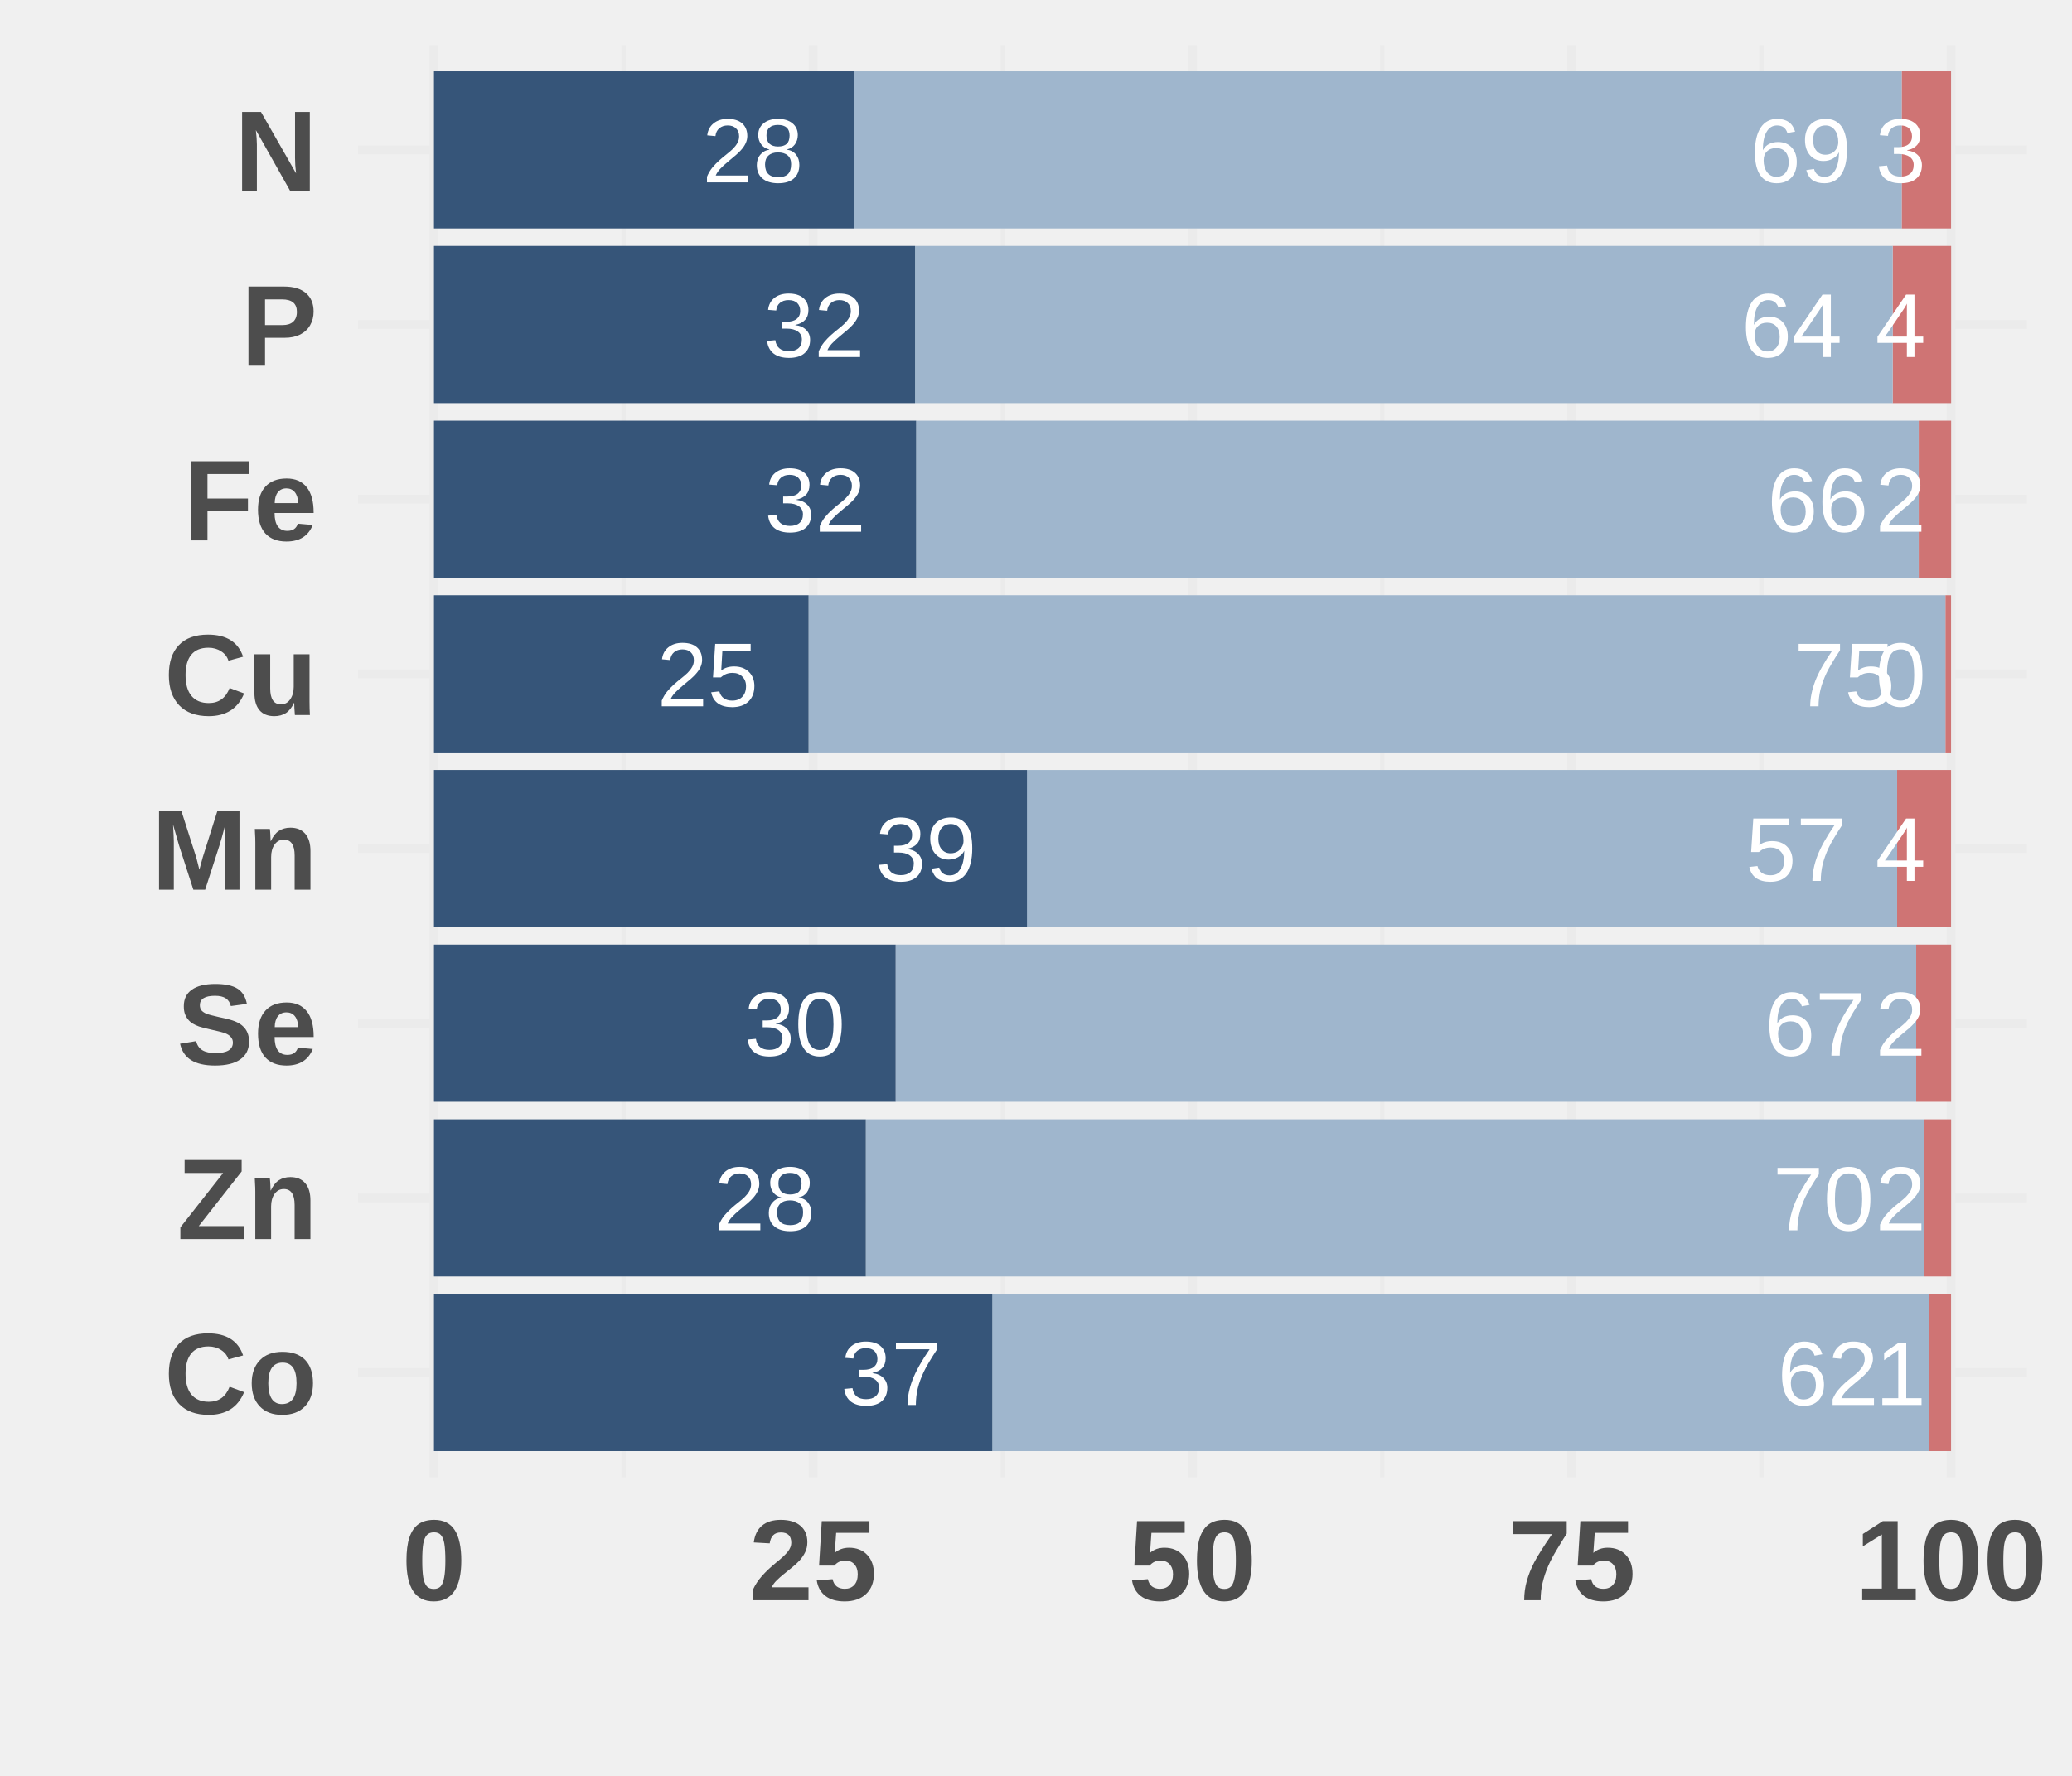
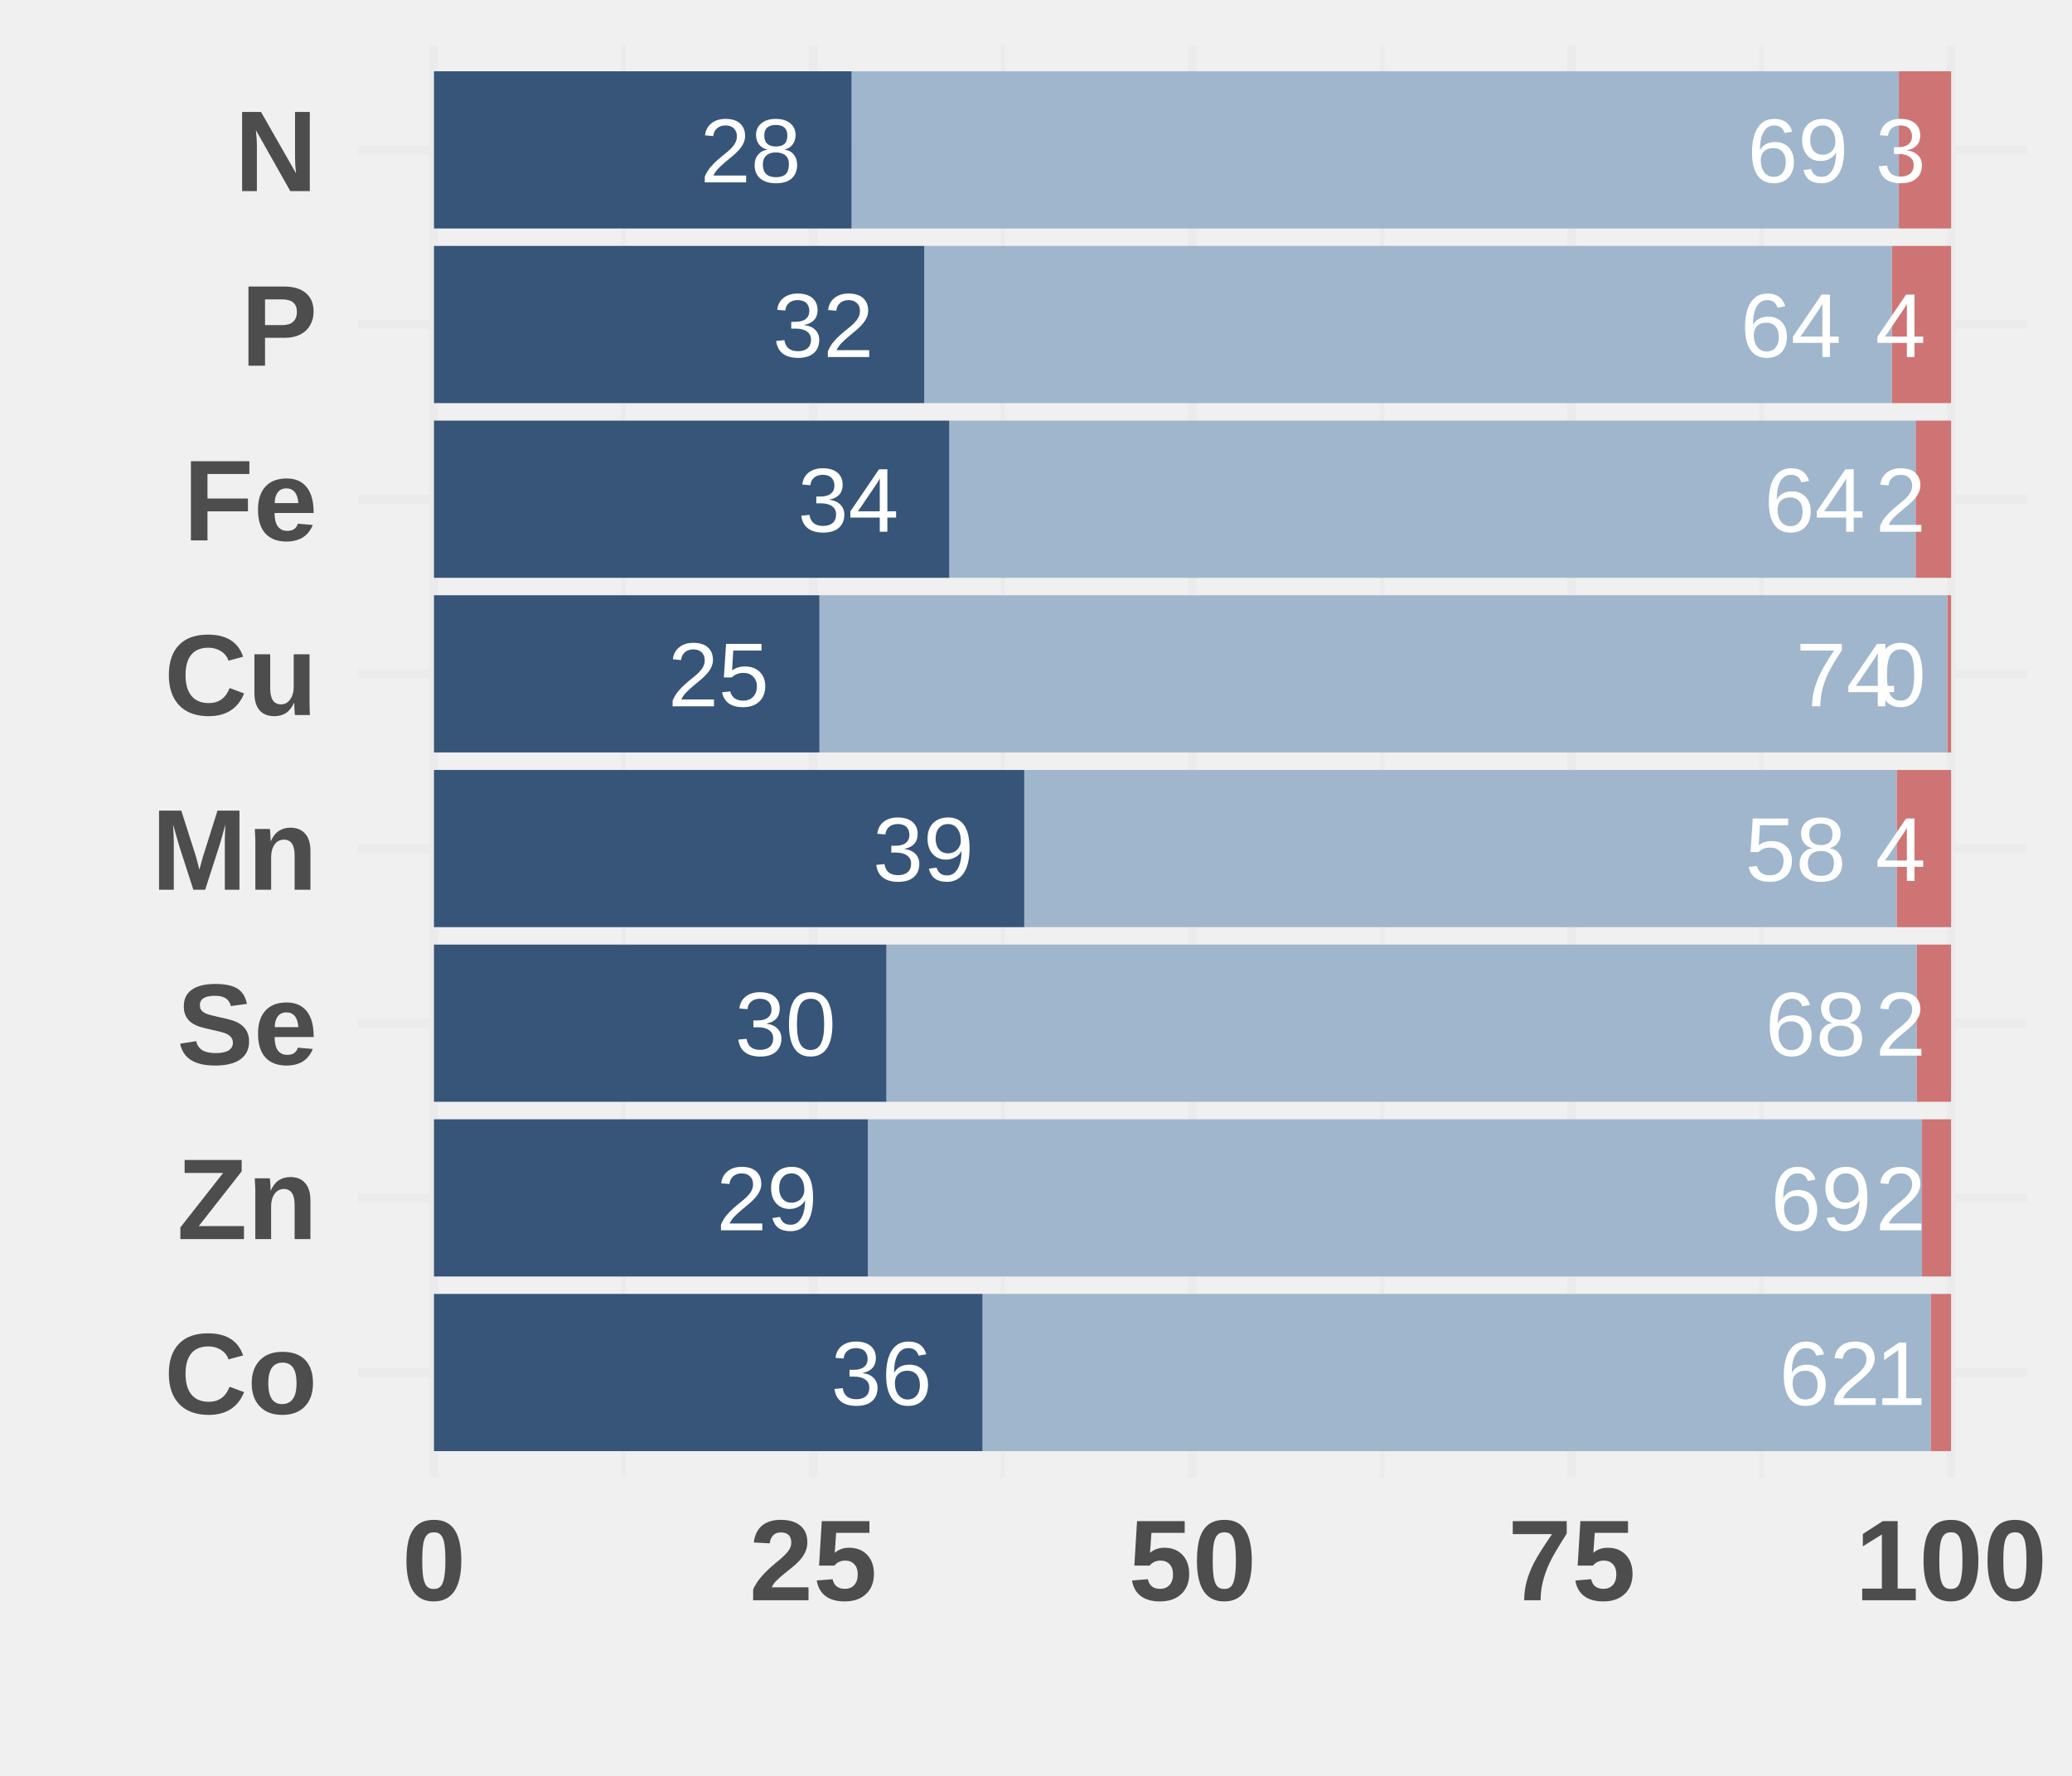
<svg xmlns="http://www.w3.org/2000/svg" class="svglite" width="252.00pt" height="216.00pt" viewBox="0 0 252.00 216.00">
  <defs>
    <style type="text/css">
    .svglite line, .svglite polyline, .svglite polygon, .svglite path, .svglite rect, .svglite circle {
      fill: none;
      stroke: #000000;
      stroke-linecap: round;
      stroke-linejoin: round;
      stroke-miterlimit: 10.00;
    }
    .svglite text {
      white-space: pre;
    }
  </style>
  </defs>
  <rect width="100%" height="100%" style="stroke: none; fill: none;" />
  <defs>
    <clipPath id="cpMC4wMHwyNTIuMDB8MC4wMHwyMTYuMDA=">
      <rect x="0.00" y="0.00" width="252.00" height="216.00" />
    </clipPath>
  </defs>
  <g clip-path="url(#cpMC4wMHwyNTIuMDB8MC4wMHwyMTYuMDA=)">
</g>
  <defs>
    <clipPath id="cpNDMuNTV8MjQ2LjUyfDUuNDh8MTc5LjY5">
      <rect x="43.55" y="5.48" width="202.97" height="174.21" />
    </clipPath>
  </defs>
  <g clip-path="url(#cpNDMuNTV8MjQ2LjUyfDUuNDh8MTc5LjY5)">
    <polyline points="75.84,179.69 75.84,5.48 " style="stroke-width: 0.53; stroke: #EBEBEB; stroke-linecap: butt;" />
    <polyline points="121.97,179.69 121.97,5.48 " style="stroke-width: 0.53; stroke: #EBEBEB; stroke-linecap: butt;" />
    <polyline points="168.10,179.69 168.10,5.48 " style="stroke-width: 0.53; stroke: #EBEBEB; stroke-linecap: butt;" />
    <polyline points="214.23,179.69 214.23,5.48 " style="stroke-width: 0.53; stroke: #EBEBEB; stroke-linecap: butt;" />
    <polyline points="43.55,166.94 246.52,166.94 " style="stroke-width: 1.07; stroke: #EBEBEB; stroke-linecap: butt;" />
    <polyline points="43.55,145.70 246.52,145.70 " style="stroke-width: 1.07; stroke: #EBEBEB; stroke-linecap: butt;" />
    <polyline points="43.55,124.45 246.52,124.45 " style="stroke-width: 1.07; stroke: #EBEBEB; stroke-linecap: butt;" />
    <polyline points="43.55,103.21 246.52,103.21 " style="stroke-width: 1.07; stroke: #EBEBEB; stroke-linecap: butt;" />
    <polyline points="43.55,81.96 246.52,81.96 " style="stroke-width: 1.07; stroke: #EBEBEB; stroke-linecap: butt;" />
    <polyline points="43.55,60.72 246.52,60.72 " style="stroke-width: 1.07; stroke: #EBEBEB; stroke-linecap: butt;" />
    <polyline points="43.55,39.47 246.52,39.47 " style="stroke-width: 1.07; stroke: #EBEBEB; stroke-linecap: butt;" />
    <polyline points="43.55,18.23 246.52,18.23 " style="stroke-width: 1.07; stroke: #EBEBEB; stroke-linecap: butt;" />
    <polyline points="52.78,179.69 52.78,5.48 " style="stroke-width: 1.07; stroke: #EBEBEB; stroke-linecap: butt;" />
    <polyline points="98.90,179.69 98.90,5.48 " style="stroke-width: 1.07; stroke: #EBEBEB; stroke-linecap: butt;" />
    <polyline points="145.03,179.69 145.03,5.48 " style="stroke-width: 1.07; stroke: #EBEBEB; stroke-linecap: butt;" />
    <polyline points="191.16,179.69 191.16,5.48 " style="stroke-width: 1.07; stroke: #EBEBEB; stroke-linecap: butt;" />
    <polyline points="237.29,179.69 237.29,5.48 " style="stroke-width: 1.07; stroke: #EBEBEB; stroke-linecap: butt;" />
-     <rect x="231.28" y="8.67" width="6.01" height="19.12" style="stroke-width: 1.07; stroke: none; stroke-linecap: square; stroke-linejoin: miter; fill: #CF7474;" />
-     <rect x="230.19" y="29.91" width="7.11" height="19.12" style="stroke-width: 1.07; stroke: none; stroke-linecap: square; stroke-linejoin: miter; fill: #CF7474;" />
-     <rect x="233.36" y="51.16" width="3.94" height="19.12" style="stroke-width: 1.07; stroke: none; stroke-linecap: square; stroke-linejoin: miter; fill: #CF7474;" />
-     <rect x="236.60" y="72.40" width="0.69" height="19.12" style="stroke-width: 1.07; stroke: none; stroke-linecap: square; stroke-linejoin: miter; fill: #CF7474;" />
-     <rect x="230.73" y="93.65" width="6.56" height="19.12" style="stroke-width: 1.07; stroke: none; stroke-linecap: square; stroke-linejoin: miter; fill: #CF7474;" />
-     <rect x="233.05" y="114.89" width="4.25" height="19.12" style="stroke-width: 1.07; stroke: none; stroke-linecap: square; stroke-linejoin: miter; fill: #CF7474;" />
-     <rect x="234.04" y="136.14" width="3.26" height="19.12" style="stroke-width: 1.07; stroke: none; stroke-linecap: square; stroke-linejoin: miter; fill: #CF7474;" />
-     <rect x="234.59" y="157.38" width="2.70" height="19.12" style="stroke-width: 1.07; stroke: none; stroke-linecap: square; stroke-linejoin: miter; fill: #CF7474;" />
-     <rect x="103.83" y="8.67" width="127.45" height="19.12" style="stroke-width: 1.07; stroke: none; stroke-linecap: square; stroke-linejoin: miter; fill: #9FB6CD;" />
-     <rect x="111.29" y="29.91" width="118.90" height="19.12" style="stroke-width: 1.07; stroke: none; stroke-linecap: square; stroke-linejoin: miter; fill: #9FB6CD;" />
-     <rect x="111.41" y="51.16" width="121.94" height="19.12" style="stroke-width: 1.07; stroke: none; stroke-linecap: square; stroke-linejoin: miter; fill: #9FB6CD;" />
-     <rect x="98.33" y="72.40" width="138.27" height="19.12" style="stroke-width: 1.07; stroke: none; stroke-linecap: square; stroke-linejoin: miter; fill: #9FB6CD;" />
-     <rect x="124.89" y="93.65" width="105.84" height="19.12" style="stroke-width: 1.07; stroke: none; stroke-linecap: square; stroke-linejoin: miter; fill: #9FB6CD;" />
-     <rect x="108.92" y="114.89" width="124.13" height="19.12" style="stroke-width: 1.07; stroke: none; stroke-linecap: square; stroke-linejoin: miter; fill: #9FB6CD;" />
-     <rect x="105.29" y="136.14" width="128.74" height="19.12" style="stroke-width: 1.07; stroke: none; stroke-linecap: square; stroke-linejoin: miter; fill: #9FB6CD;" />
-     <rect x="120.67" y="157.38" width="113.92" height="19.12" style="stroke-width: 1.07; stroke: none; stroke-linecap: square; stroke-linejoin: miter; fill: #9FB6CD;" />
-     <rect x="52.78" y="8.67" width="51.06" height="19.12" style="stroke-width: 1.07; stroke: none; stroke-linecap: square; stroke-linejoin: miter; fill: #365579;" />
-     <rect x="52.78" y="29.91" width="58.51" height="19.12" style="stroke-width: 1.07; stroke: none; stroke-linecap: square; stroke-linejoin: miter; fill: #365579;" />
-     <rect x="52.78" y="51.16" width="58.64" height="19.12" style="stroke-width: 1.07; stroke: none; stroke-linecap: square; stroke-linejoin: miter; fill: #365579;" />
-     <rect x="52.78" y="72.40" width="45.56" height="19.12" style="stroke-width: 1.07; stroke: none; stroke-linecap: square; stroke-linejoin: miter; fill: #365579;" />
-     <rect x="52.78" y="93.65" width="72.12" height="19.12" style="stroke-width: 1.07; stroke: none; stroke-linecap: square; stroke-linejoin: miter; fill: #365579;" />
-     <rect x="52.78" y="114.89" width="56.15" height="19.12" style="stroke-width: 1.07; stroke: none; stroke-linecap: square; stroke-linejoin: miter; fill: #365579;" />
-     <rect x="52.78" y="136.14" width="52.52" height="19.12" style="stroke-width: 1.07; stroke: none; stroke-linecap: square; stroke-linejoin: miter; fill: #365579;" />
-     <rect x="52.78" y="157.38" width="67.90" height="19.12" style="stroke-width: 1.07; stroke: none; stroke-linecap: square; stroke-linejoin: miter; fill: #365579;" />
+     <rect x="230.94" y="8.67" width="6.36" height="19.12" style="stroke-width: 1.07; stroke: none; stroke-linecap: square; stroke-linejoin: miter; fill: #CF7474;" />
+     <rect x="230.08" y="29.91" width="7.21" height="19.12" style="stroke-width: 1.07; stroke: none; stroke-linecap: square; stroke-linejoin: miter; fill: #CF7474;" />
+     <rect x="232.98" y="51.16" width="4.32" height="19.12" style="stroke-width: 1.07; stroke: none; stroke-linecap: square; stroke-linejoin: miter; fill: #CF7474;" />
+     <rect x="236.83" y="72.40" width="0.47" height="19.12" style="stroke-width: 1.07; stroke: none; stroke-linecap: square; stroke-linejoin: miter; fill: #CF7474;" />
+     <rect x="230.67" y="93.65" width="6.63" height="19.12" style="stroke-width: 1.07; stroke: none; stroke-linecap: square; stroke-linejoin: miter; fill: #CF7474;" />
+     <rect x="233.09" y="114.89" width="4.20" height="19.12" style="stroke-width: 1.07; stroke: none; stroke-linecap: square; stroke-linejoin: miter; fill: #CF7474;" />
+     <rect x="233.76" y="136.14" width="3.53" height="19.12" style="stroke-width: 1.07; stroke: none; stroke-linecap: square; stroke-linejoin: miter; fill: #CF7474;" />
+     <rect x="234.80" y="157.38" width="2.49" height="19.12" style="stroke-width: 1.07; stroke: none; stroke-linecap: square; stroke-linejoin: miter; fill: #CF7474;" />
+     <rect x="103.56" y="8.67" width="127.38" height="19.12" style="stroke-width: 1.07; stroke: none; stroke-linecap: square; stroke-linejoin: miter; fill: #9FB6CD;" />
+     <rect x="112.39" y="29.91" width="117.69" height="19.12" style="stroke-width: 1.07; stroke: none; stroke-linecap: square; stroke-linejoin: miter; fill: #9FB6CD;" />
+     <rect x="115.45" y="51.16" width="117.53" height="19.12" style="stroke-width: 1.07; stroke: none; stroke-linecap: square; stroke-linejoin: miter; fill: #9FB6CD;" />
+     <rect x="99.65" y="72.40" width="137.17" height="19.12" style="stroke-width: 1.07; stroke: none; stroke-linecap: square; stroke-linejoin: miter; fill: #9FB6CD;" />
+     <rect x="124.56" y="93.65" width="106.10" height="19.12" style="stroke-width: 1.07; stroke: none; stroke-linecap: square; stroke-linejoin: miter; fill: #9FB6CD;" />
+     <rect x="107.79" y="114.89" width="125.30" height="19.12" style="stroke-width: 1.07; stroke: none; stroke-linecap: square; stroke-linejoin: miter; fill: #9FB6CD;" />
+     <rect x="105.53" y="136.14" width="128.23" height="19.12" style="stroke-width: 1.07; stroke: none; stroke-linecap: square; stroke-linejoin: miter; fill: #9FB6CD;" />
+     <rect x="119.48" y="157.38" width="115.32" height="19.12" style="stroke-width: 1.07; stroke: none; stroke-linecap: square; stroke-linejoin: miter; fill: #9FB6CD;" />
+     <rect x="52.78" y="8.67" width="50.79" height="19.12" style="stroke-width: 1.07; stroke: none; stroke-linecap: square; stroke-linejoin: miter; fill: #365579;" />
+     <rect x="52.78" y="29.91" width="59.62" height="19.12" style="stroke-width: 1.07; stroke: none; stroke-linecap: square; stroke-linejoin: miter; fill: #365579;" />
+     <rect x="52.78" y="51.16" width="62.67" height="19.12" style="stroke-width: 1.07; stroke: none; stroke-linecap: square; stroke-linejoin: miter; fill: #365579;" />
+     <rect x="52.78" y="72.40" width="46.88" height="19.12" style="stroke-width: 1.07; stroke: none; stroke-linecap: square; stroke-linejoin: miter; fill: #365579;" />
+     <rect x="52.78" y="93.65" width="71.79" height="19.12" style="stroke-width: 1.07; stroke: none; stroke-linecap: square; stroke-linejoin: miter; fill: #365579;" />
+     <rect x="52.78" y="114.89" width="55.02" height="19.12" style="stroke-width: 1.07; stroke: none; stroke-linecap: square; stroke-linejoin: miter; fill: #365579;" />
+     <rect x="52.78" y="136.14" width="52.76" height="19.12" style="stroke-width: 1.07; stroke: none; stroke-linecap: square; stroke-linejoin: miter; fill: #365579;" />
+     <rect x="52.78" y="157.38" width="66.71" height="19.12" style="stroke-width: 1.07; stroke: none; stroke-linecap: square; stroke-linejoin: miter; fill: #365579;" />
    <text x="234.23" y="22.18" text-anchor="end" style="font-size: 11.04px;fill: #FFFFFF; font-family: &quot;Arial&quot;;" textLength="6.13px" lengthAdjust="spacingAndGlyphs">3</text>
    <text x="234.23" y="43.42" text-anchor="end" style="font-size: 11.04px;fill: #FFFFFF; font-family: &quot;Arial&quot;;" textLength="6.13px" lengthAdjust="spacingAndGlyphs">4</text>
    <text x="234.23" y="64.67" text-anchor="end" style="font-size: 11.04px;fill: #FFFFFF; font-family: &quot;Arial&quot;;" textLength="6.13px" lengthAdjust="spacingAndGlyphs">2</text>
    <text x="234.23" y="85.91" text-anchor="end" style="font-size: 11.04px;fill: #FFFFFF; font-family: &quot;Arial&quot;;" textLength="6.13px" lengthAdjust="spacingAndGlyphs">0</text>
    <text x="234.23" y="107.15" text-anchor="end" style="font-size: 11.04px;fill: #FFFFFF; font-family: &quot;Arial&quot;;" textLength="6.13px" lengthAdjust="spacingAndGlyphs">4</text>
    <text x="234.23" y="128.40" text-anchor="end" style="font-size: 11.04px;fill: #FFFFFF; font-family: &quot;Arial&quot;;" textLength="6.13px" lengthAdjust="spacingAndGlyphs">2</text>
    <text x="234.23" y="149.64" text-anchor="end" style="font-size: 11.04px;fill: #FFFFFF; font-family: &quot;Arial&quot;;" textLength="6.13px" lengthAdjust="spacingAndGlyphs">2</text>
    <text x="234.23" y="170.89" text-anchor="end" style="font-size: 11.04px;fill: #FFFFFF; font-family: &quot;Arial&quot;;" textLength="6.13px" lengthAdjust="spacingAndGlyphs">1</text>
-     <text x="225.15" y="22.18" text-anchor="end" style="font-size: 11.04px;fill: #FFFFFF; font-family: &quot;Arial&quot;;" textLength="12.27px" lengthAdjust="spacingAndGlyphs">69</text>
-     <text x="224.06" y="43.42" text-anchor="end" style="font-size: 11.04px;fill: #FFFFFF; font-family: &quot;Arial&quot;;" textLength="12.27px" lengthAdjust="spacingAndGlyphs">64</text>
-     <text x="227.22" y="64.67" text-anchor="end" style="font-size: 11.04px;fill: #FFFFFF; font-family: &quot;Arial&quot;;" textLength="12.27px" lengthAdjust="spacingAndGlyphs">66</text>
-     <text x="230.47" y="85.91" text-anchor="end" style="font-size: 11.04px;fill: #FFFFFF; font-family: &quot;Arial&quot;;" textLength="12.27px" lengthAdjust="spacingAndGlyphs">75</text>
-     <text x="224.60" y="107.15" text-anchor="end" style="font-size: 11.04px;fill: #FFFFFF; font-family: &quot;Arial&quot;;" textLength="12.27px" lengthAdjust="spacingAndGlyphs">57</text>
-     <text x="226.91" y="128.40" text-anchor="end" style="font-size: 11.04px;fill: #FFFFFF; font-family: &quot;Arial&quot;;" textLength="12.27px" lengthAdjust="spacingAndGlyphs">67</text>
-     <text x="227.90" y="149.64" text-anchor="end" style="font-size: 11.04px;fill: #FFFFFF; font-family: &quot;Arial&quot;;" textLength="12.27px" lengthAdjust="spacingAndGlyphs">70</text>
-     <text x="228.46" y="170.89" text-anchor="end" style="font-size: 11.04px;fill: #FFFFFF; font-family: &quot;Arial&quot;;" textLength="12.27px" lengthAdjust="spacingAndGlyphs">62</text>
-     <text x="97.70" y="22.18" text-anchor="end" style="font-size: 11.04px;fill: #FFFFFF; font-family: &quot;Arial&quot;;" textLength="12.27px" lengthAdjust="spacingAndGlyphs">28</text>
-     <text x="105.15" y="43.42" text-anchor="end" style="font-size: 11.04px;fill: #FFFFFF; font-family: &quot;Arial&quot;;" textLength="12.27px" lengthAdjust="spacingAndGlyphs">32</text>
-     <text x="105.28" y="64.67" text-anchor="end" style="font-size: 11.04px;fill: #FFFFFF; font-family: &quot;Arial&quot;;" textLength="12.27px" lengthAdjust="spacingAndGlyphs">32</text>
-     <text x="92.20" y="85.91" text-anchor="end" style="font-size: 11.04px;fill: #FFFFFF; font-family: &quot;Arial&quot;;" textLength="12.27px" lengthAdjust="spacingAndGlyphs">25</text>
-     <text x="118.76" y="107.15" text-anchor="end" style="font-size: 11.04px;fill: #FFFFFF; font-family: &quot;Arial&quot;;" textLength="12.27px" lengthAdjust="spacingAndGlyphs">39</text>
-     <text x="102.79" y="128.40" text-anchor="end" style="font-size: 11.04px;fill: #FFFFFF; font-family: &quot;Arial&quot;;" textLength="12.27px" lengthAdjust="spacingAndGlyphs">30</text>
-     <text x="99.16" y="149.64" text-anchor="end" style="font-size: 11.04px;fill: #FFFFFF; font-family: &quot;Arial&quot;;" textLength="12.27px" lengthAdjust="spacingAndGlyphs">28</text>
-     <text x="114.54" y="170.89" text-anchor="end" style="font-size: 11.04px;fill: #FFFFFF; font-family: &quot;Arial&quot;;" textLength="12.27px" lengthAdjust="spacingAndGlyphs">37</text>
+     <text x="224.80" y="22.18" text-anchor="end" style="font-size: 11.04px;fill: #FFFFFF; font-family: &quot;Arial&quot;;" textLength="12.27px" lengthAdjust="spacingAndGlyphs">69</text>
+     <text x="223.95" y="43.42" text-anchor="end" style="font-size: 11.04px;fill: #FFFFFF; font-family: &quot;Arial&quot;;" textLength="12.27px" lengthAdjust="spacingAndGlyphs">64</text>
+     <text x="226.84" y="64.67" text-anchor="end" style="font-size: 11.04px;fill: #FFFFFF; font-family: &quot;Arial&quot;;" textLength="12.27px" lengthAdjust="spacingAndGlyphs">64</text>
+     <text x="230.69" y="85.91" text-anchor="end" style="font-size: 11.04px;fill: #FFFFFF; font-family: &quot;Arial&quot;;" textLength="12.27px" lengthAdjust="spacingAndGlyphs">74</text>
+     <text x="224.53" y="107.15" text-anchor="end" style="font-size: 11.04px;fill: #FFFFFF; font-family: &quot;Arial&quot;;" textLength="12.27px" lengthAdjust="spacingAndGlyphs">58</text>
+     <text x="226.96" y="128.40" text-anchor="end" style="font-size: 11.04px;fill: #FFFFFF; font-family: &quot;Arial&quot;;" textLength="12.27px" lengthAdjust="spacingAndGlyphs">68</text>
+     <text x="227.63" y="149.64" text-anchor="end" style="font-size: 11.04px;fill: #FFFFFF; font-family: &quot;Arial&quot;;" textLength="12.27px" lengthAdjust="spacingAndGlyphs">69</text>
+     <text x="228.67" y="170.89" text-anchor="end" style="font-size: 11.04px;fill: #FFFFFF; font-family: &quot;Arial&quot;;" textLength="12.27px" lengthAdjust="spacingAndGlyphs">62</text>
+     <text x="97.43" y="22.18" text-anchor="end" style="font-size: 11.04px;fill: #FFFFFF; font-family: &quot;Arial&quot;;" textLength="12.27px" lengthAdjust="spacingAndGlyphs">28</text>
+     <text x="106.26" y="43.42" text-anchor="end" style="font-size: 11.04px;fill: #FFFFFF; font-family: &quot;Arial&quot;;" textLength="12.27px" lengthAdjust="spacingAndGlyphs">32</text>
+     <text x="109.31" y="64.67" text-anchor="end" style="font-size: 11.04px;fill: #FFFFFF; font-family: &quot;Arial&quot;;" textLength="12.27px" lengthAdjust="spacingAndGlyphs">34</text>
+     <text x="93.52" y="85.91" text-anchor="end" style="font-size: 11.04px;fill: #FFFFFF; font-family: &quot;Arial&quot;;" textLength="12.27px" lengthAdjust="spacingAndGlyphs">25</text>
+     <text x="118.43" y="107.15" text-anchor="end" style="font-size: 11.04px;fill: #FFFFFF; font-family: &quot;Arial&quot;;" textLength="12.27px" lengthAdjust="spacingAndGlyphs">39</text>
+     <text x="101.66" y="128.40" text-anchor="end" style="font-size: 11.04px;fill: #FFFFFF; font-family: &quot;Arial&quot;;" textLength="12.27px" lengthAdjust="spacingAndGlyphs">30</text>
+     <text x="99.40" y="149.64" text-anchor="end" style="font-size: 11.04px;fill: #FFFFFF; font-family: &quot;Arial&quot;;" textLength="12.27px" lengthAdjust="spacingAndGlyphs">29</text>
+     <text x="113.35" y="170.89" text-anchor="end" style="font-size: 11.04px;fill: #FFFFFF; font-family: &quot;Arial&quot;;" textLength="12.27px" lengthAdjust="spacingAndGlyphs">36</text>
  </g>
  <g clip-path="url(#cpMC4wMHwyNTIuMDB8MC4wMHwyMTYuMDA=)">
    <text x="38.62" y="171.95" text-anchor="end" style="font-size: 14.00px; font-weight: bold;fill: #4D4D4D; font-family: &quot;Arial&quot;;" textLength="18.66px" lengthAdjust="spacingAndGlyphs">Co</text>
    <text x="38.62" y="150.71" text-anchor="end" style="font-size: 14.00px; font-weight: bold;fill: #4D4D4D; font-family: &quot;Arial&quot;;" textLength="17.09px" lengthAdjust="spacingAndGlyphs">Zn</text>
    <text x="38.62" y="129.46" text-anchor="end" style="font-size: 14.00px; font-weight: bold;fill: #4D4D4D; font-family: &quot;Arial&quot;;" textLength="17.12px" lengthAdjust="spacingAndGlyphs">Se</text>
    <text x="38.62" y="108.22" text-anchor="end" style="font-size: 14.00px; font-weight: bold;fill: #4D4D4D; font-family: &quot;Arial&quot;;" textLength="20.20px" lengthAdjust="spacingAndGlyphs">Mn</text>
    <text x="38.62" y="86.97" text-anchor="end" style="font-size: 14.00px; font-weight: bold;fill: #4D4D4D; font-family: &quot;Arial&quot;;" textLength="18.66px" lengthAdjust="spacingAndGlyphs">Cu</text>
    <text x="38.62" y="65.73" text-anchor="end" style="font-size: 14.00px; font-weight: bold;fill: #4D4D4D; font-family: &quot;Arial&quot;;" textLength="16.33px" lengthAdjust="spacingAndGlyphs">Fe</text>
    <text x="38.62" y="44.48" text-anchor="end" style="font-size: 14.00px; font-weight: bold;fill: #4D4D4D; font-family: &quot;Arial&quot;;" textLength="9.34px" lengthAdjust="spacingAndGlyphs">P</text>
    <text x="38.62" y="23.24" text-anchor="end" style="font-size: 14.00px; font-weight: bold;fill: #4D4D4D; font-family: &quot;Arial&quot;;" textLength="10.11px" lengthAdjust="spacingAndGlyphs">N</text>
    <text x="52.78" y="194.64" text-anchor="middle" style="font-size: 14.00px; font-weight: bold;fill: #4D4D4D; font-family: &quot;Arial&quot;;" textLength="7.78px" lengthAdjust="spacingAndGlyphs">0</text>
    <text x="98.90" y="194.64" text-anchor="middle" style="font-size: 14.00px; font-weight: bold;fill: #4D4D4D; font-family: &quot;Arial&quot;;" textLength="15.57px" lengthAdjust="spacingAndGlyphs">25</text>
    <text x="145.03" y="194.64" text-anchor="middle" style="font-size: 14.00px; font-weight: bold;fill: #4D4D4D; font-family: &quot;Arial&quot;;" textLength="15.57px" lengthAdjust="spacingAndGlyphs">50</text>
    <text x="191.16" y="194.64" text-anchor="middle" style="font-size: 14.00px; font-weight: bold;fill: #4D4D4D; font-family: &quot;Arial&quot;;" textLength="15.57px" lengthAdjust="spacingAndGlyphs">75</text>
    <text x="237.29" y="194.64" text-anchor="middle" style="font-size: 14.00px; font-weight: bold;fill: #4D4D4D; font-family: &quot;Arial&quot;;" textLength="23.35px" lengthAdjust="spacingAndGlyphs">100</text>
  </g>
</svg>
